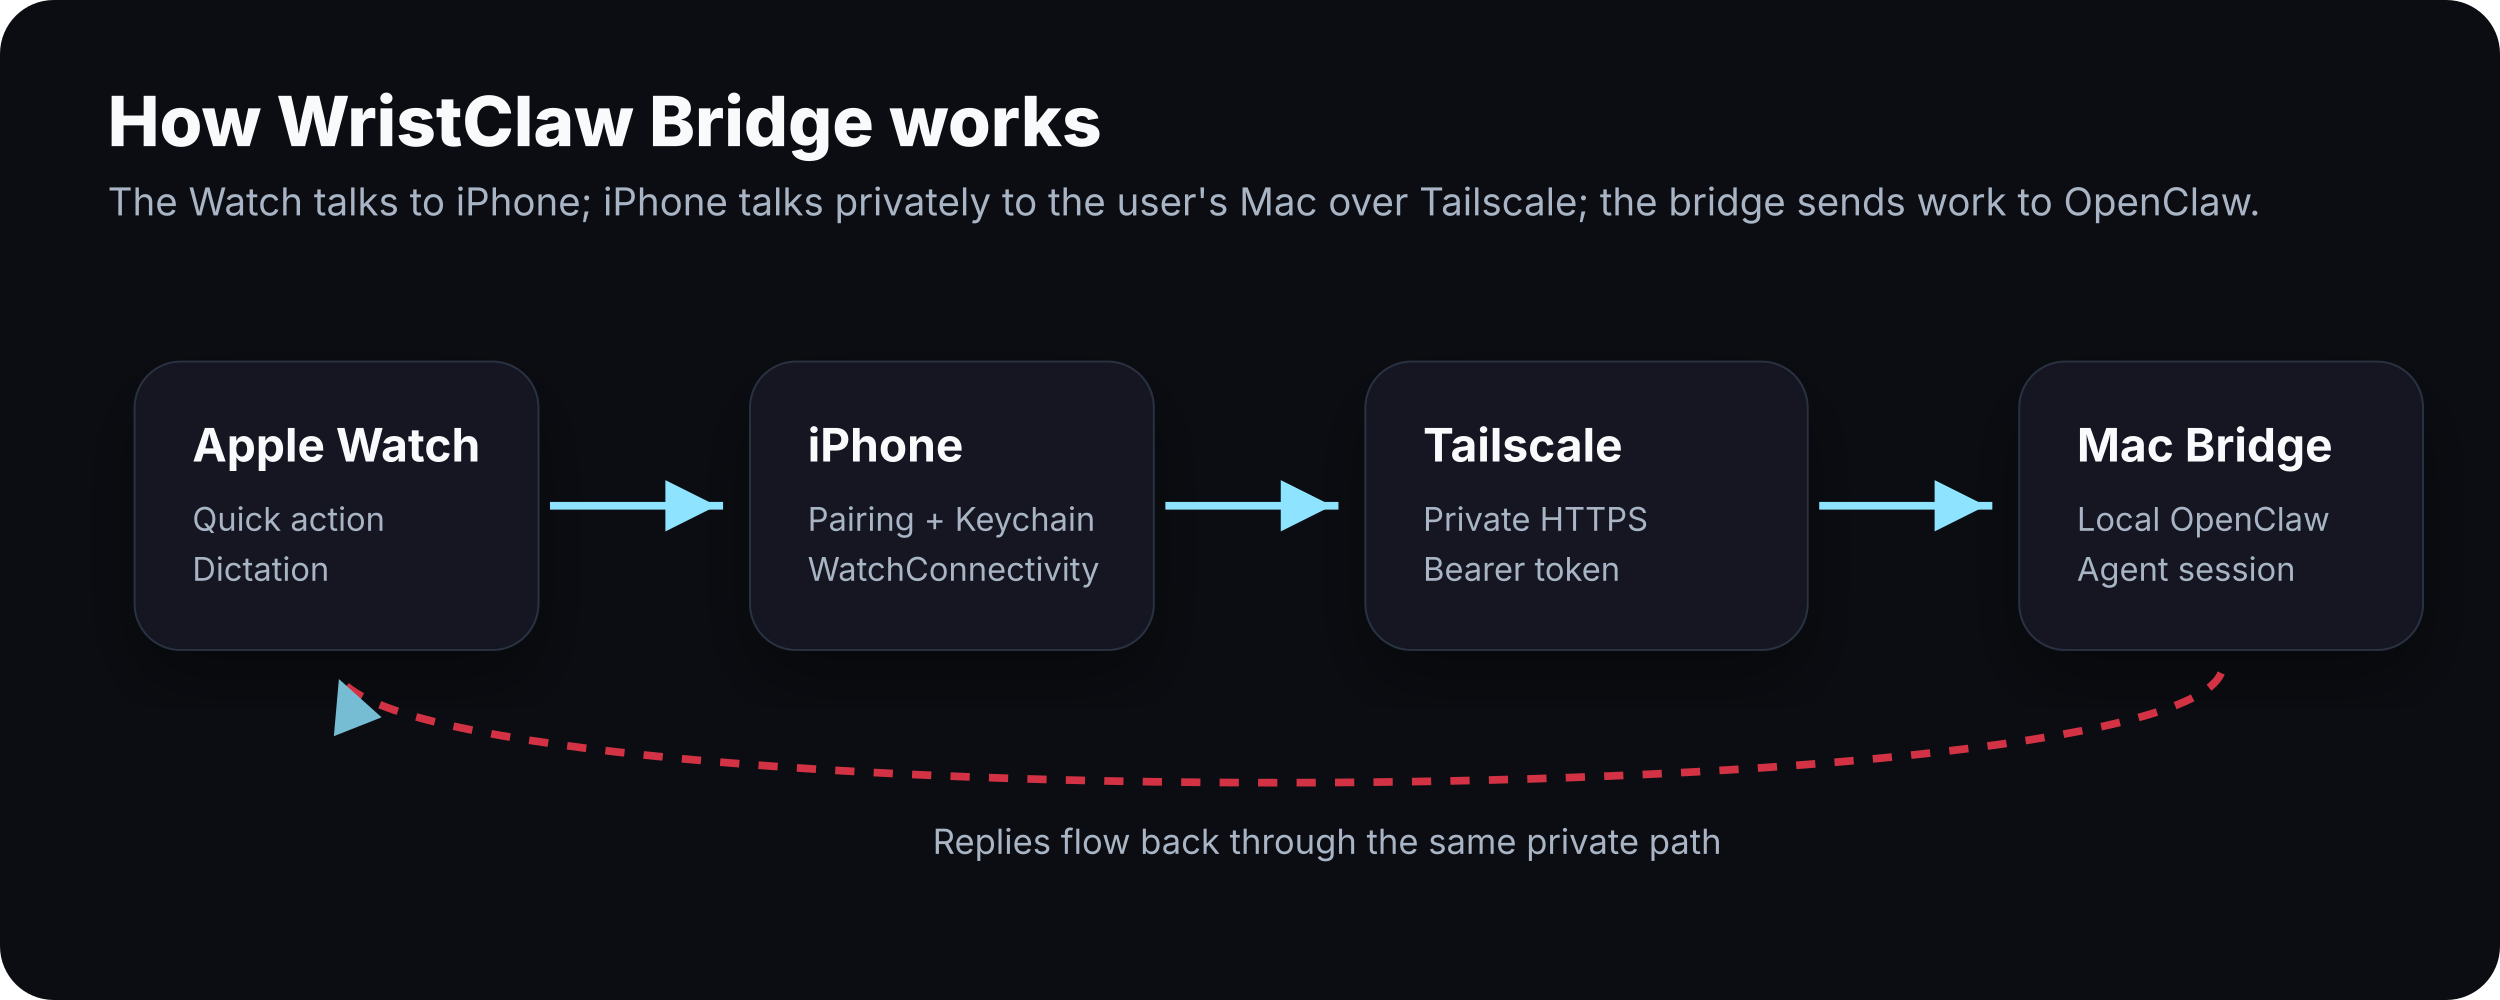
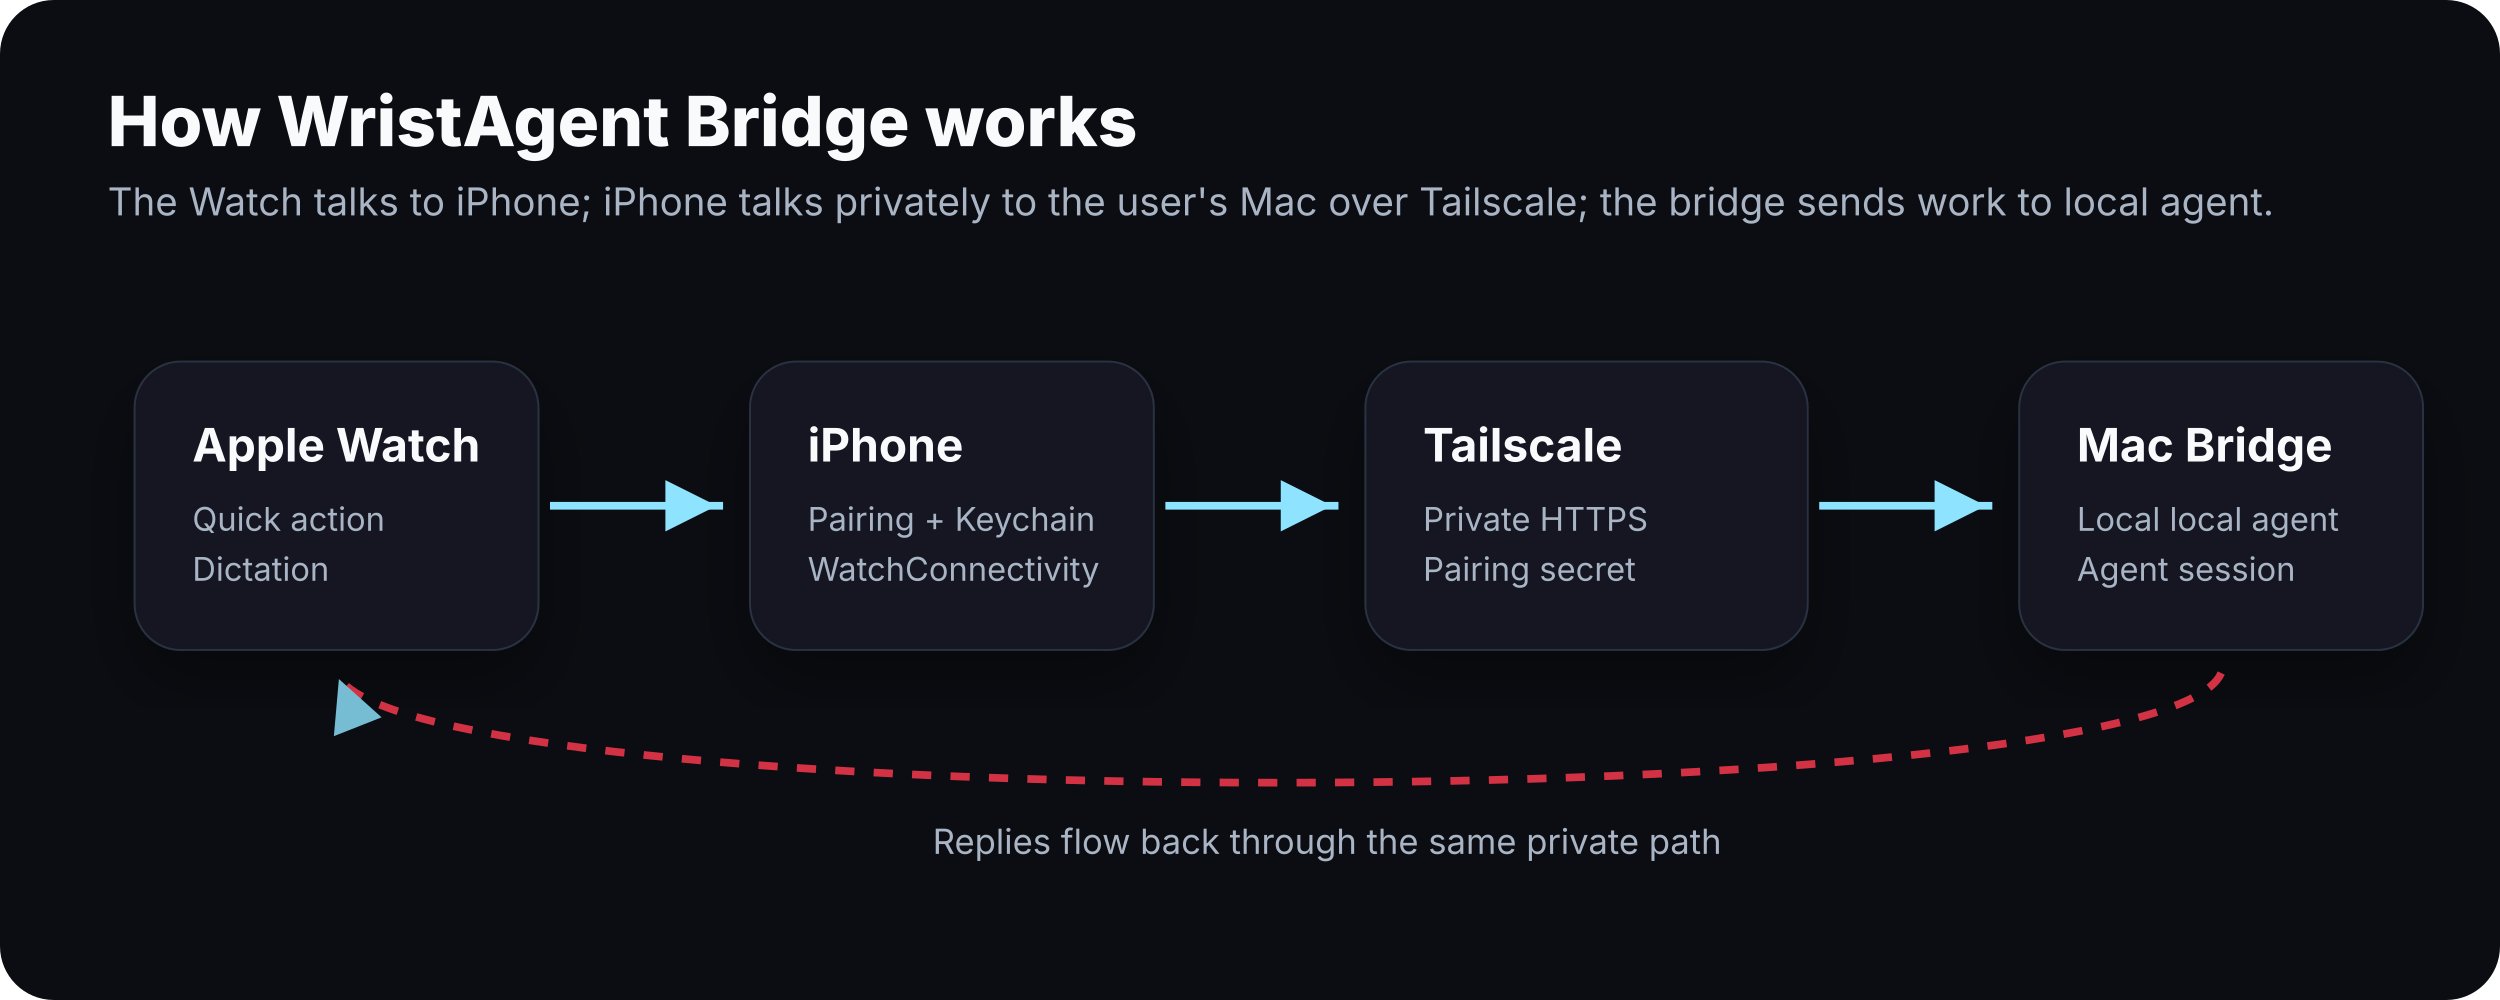
<svg xmlns="http://www.w3.org/2000/svg" width="1300" height="520" viewBox="0 0 1300 520" fill="none">
  <rect width="1300" height="520" rx="28" fill="#0B0D12" />
  <defs>
    <filter id="shadow" x="-20%" y="-20%" width="140%" height="140%">
      <feDropShadow dx="0" dy="18" stdDeviation="18" flood-color="#000" flood-opacity="0.35" />
    </filter>
    <marker id="arrow" viewBox="0 0 12 12" refX="11" refY="6" markerWidth="10" markerHeight="10" orient="auto">
      <path d="M2 2L10 6L2 10" fill="#8EE4FF" />
    </marker>
  </defs>
-   <text x="56" y="76" fill="#F8FAFC" font-family="-apple-system,BlinkMacSystemFont,Segoe UI,sans-serif" font-size="36" font-weight="760">How WristClaw Bridge works</text>
-   <text x="56" y="112" fill="#A9B4C4" font-family="-apple-system,BlinkMacSystemFont,Segoe UI,sans-serif" font-size="20">The Watch talks to iPhone; iPhone talks privately to the user's Mac over Tailscale; the bridge sends work to OpenClaw.</text>
+   <text x="56" y="76" fill="#F8FAFC" font-family="-apple-system,BlinkMacSystemFont,Segoe UI,sans-serif" font-size="36" font-weight="760">How WristAgent Bridge works</text>
+   <text x="56" y="112" fill="#A9B4C4" font-family="-apple-system,BlinkMacSystemFont,Segoe UI,sans-serif" font-size="20">The Watch talks to iPhone; iPhone talks privately to the user's Mac over Tailscale; the bridge sends work to local agent.</text>
  <g filter="url(#shadow)">
    <rect x="70" y="188" width="210" height="150" rx="24" fill="#121722" stroke="#2A3342" />
    <text x="100" y="240" fill="#F8FAFC" font-family="-apple-system,BlinkMacSystemFont,Segoe UI,sans-serif" font-size="24" font-weight="700">Apple Watch</text>
    <text x="100" y="276" fill="#A9B4C4" font-family="-apple-system,BlinkMacSystemFont,Segoe UI,sans-serif" font-size="17">Quick action</text>
    <text x="100" y="302" fill="#A9B4C4" font-family="-apple-system,BlinkMacSystemFont,Segoe UI,sans-serif" font-size="17">Dictation</text>
  </g>
  <g filter="url(#shadow)">
    <rect x="390" y="188" width="210" height="150" rx="24" fill="#121722" stroke="#2A3342" />
    <text x="420" y="240" fill="#F8FAFC" font-family="-apple-system,BlinkMacSystemFont,Segoe UI,sans-serif" font-size="24" font-weight="700">iPhone</text>
    <text x="420" y="276" fill="#A9B4C4" font-family="-apple-system,BlinkMacSystemFont,Segoe UI,sans-serif" font-size="17">Pairing + Keychain</text>
    <text x="420" y="302" fill="#A9B4C4" font-family="-apple-system,BlinkMacSystemFont,Segoe UI,sans-serif" font-size="17">WatchConnectivity</text>
  </g>
  <g filter="url(#shadow)">
    <rect x="710" y="188" width="230" height="150" rx="24" fill="#121722" stroke="#2A3342" />
    <text x="740" y="240" fill="#F8FAFC" font-family="-apple-system,BlinkMacSystemFont,Segoe UI,sans-serif" font-size="24" font-weight="700">Tailscale</text>
    <text x="740" y="276" fill="#A9B4C4" font-family="-apple-system,BlinkMacSystemFont,Segoe UI,sans-serif" font-size="17">Private HTTPS</text>
-     <text x="740" y="302" fill="#A9B4C4" font-family="-apple-system,BlinkMacSystemFont,Segoe UI,sans-serif" font-size="17">Bearer token</text>
+     <text x="740" y="302" fill="#A9B4C4" font-family="-apple-system,BlinkMacSystemFont,Segoe UI,sans-serif" font-size="17">Pairing secret</text>
  </g>
  <g filter="url(#shadow)">
    <rect x="1050" y="188" width="210" height="150" rx="24" fill="#121722" stroke="#2A3342" />
    <text x="1080" y="240" fill="#F8FAFC" font-family="-apple-system,BlinkMacSystemFont,Segoe UI,sans-serif" font-size="24" font-weight="700">Mac Bridge</text>
-     <text x="1080" y="276" fill="#A9B4C4" font-family="-apple-system,BlinkMacSystemFont,Segoe UI,sans-serif" font-size="17">Local OpenClaw</text>
+     <text x="1080" y="276" fill="#A9B4C4" font-family="-apple-system,BlinkMacSystemFont,Segoe UI,sans-serif" font-size="17">Local local agent</text>
    <text x="1080" y="302" fill="#A9B4C4" font-family="-apple-system,BlinkMacSystemFont,Segoe UI,sans-serif" font-size="17">Agent session</text>
  </g>
  <path d="M286 263H376" stroke="#8EE4FF" stroke-width="4" marker-end="url(#arrow)" />
  <path d="M606 263H696" stroke="#8EE4FF" stroke-width="4" marker-end="url(#arrow)" />
  <path d="M946 263H1036" stroke="#8EE4FF" stroke-width="4" marker-end="url(#arrow)" />
  <path d="M1155 350C1124 426 205 426 175 350" stroke="#FF3B4F" stroke-width="4" stroke-dasharray="10 10" marker-end="url(#arrow)" opacity="0.82" />
  <text x="485" y="444" fill="#A9B4C4" font-family="-apple-system,BlinkMacSystemFont,Segoe UI,sans-serif" font-size="18">Replies flow back through the same private path</text>
</svg>
